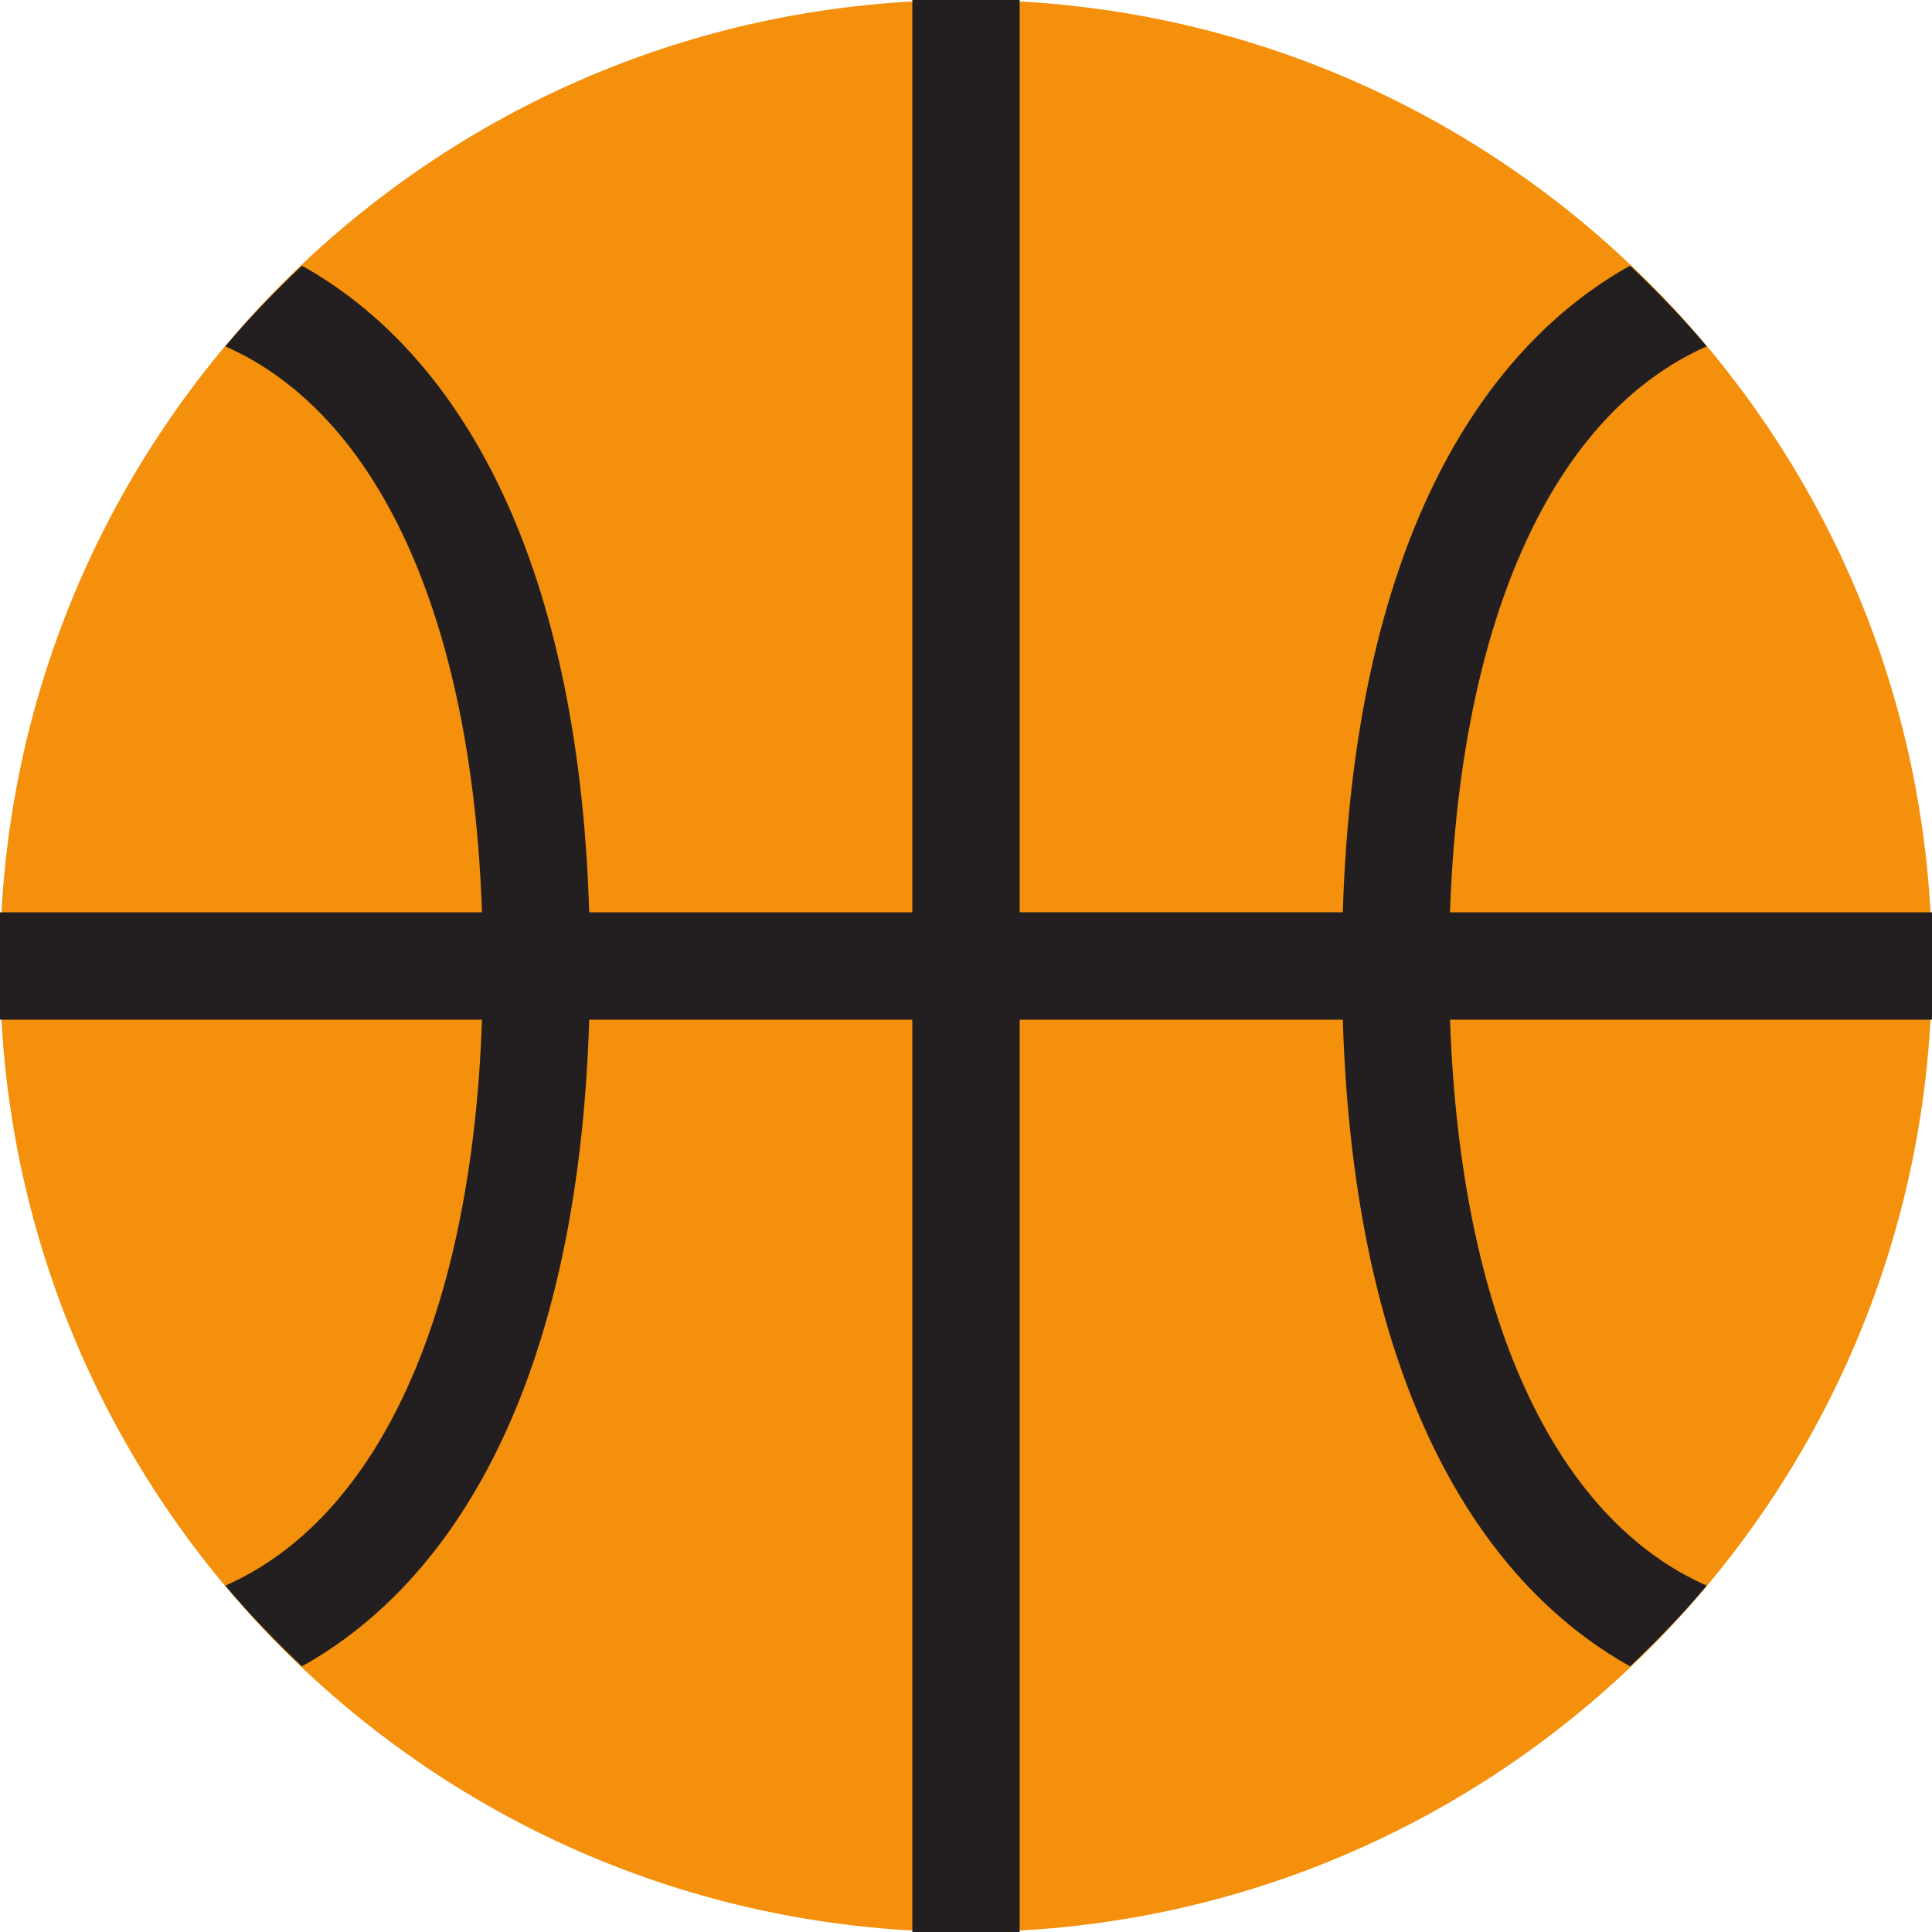
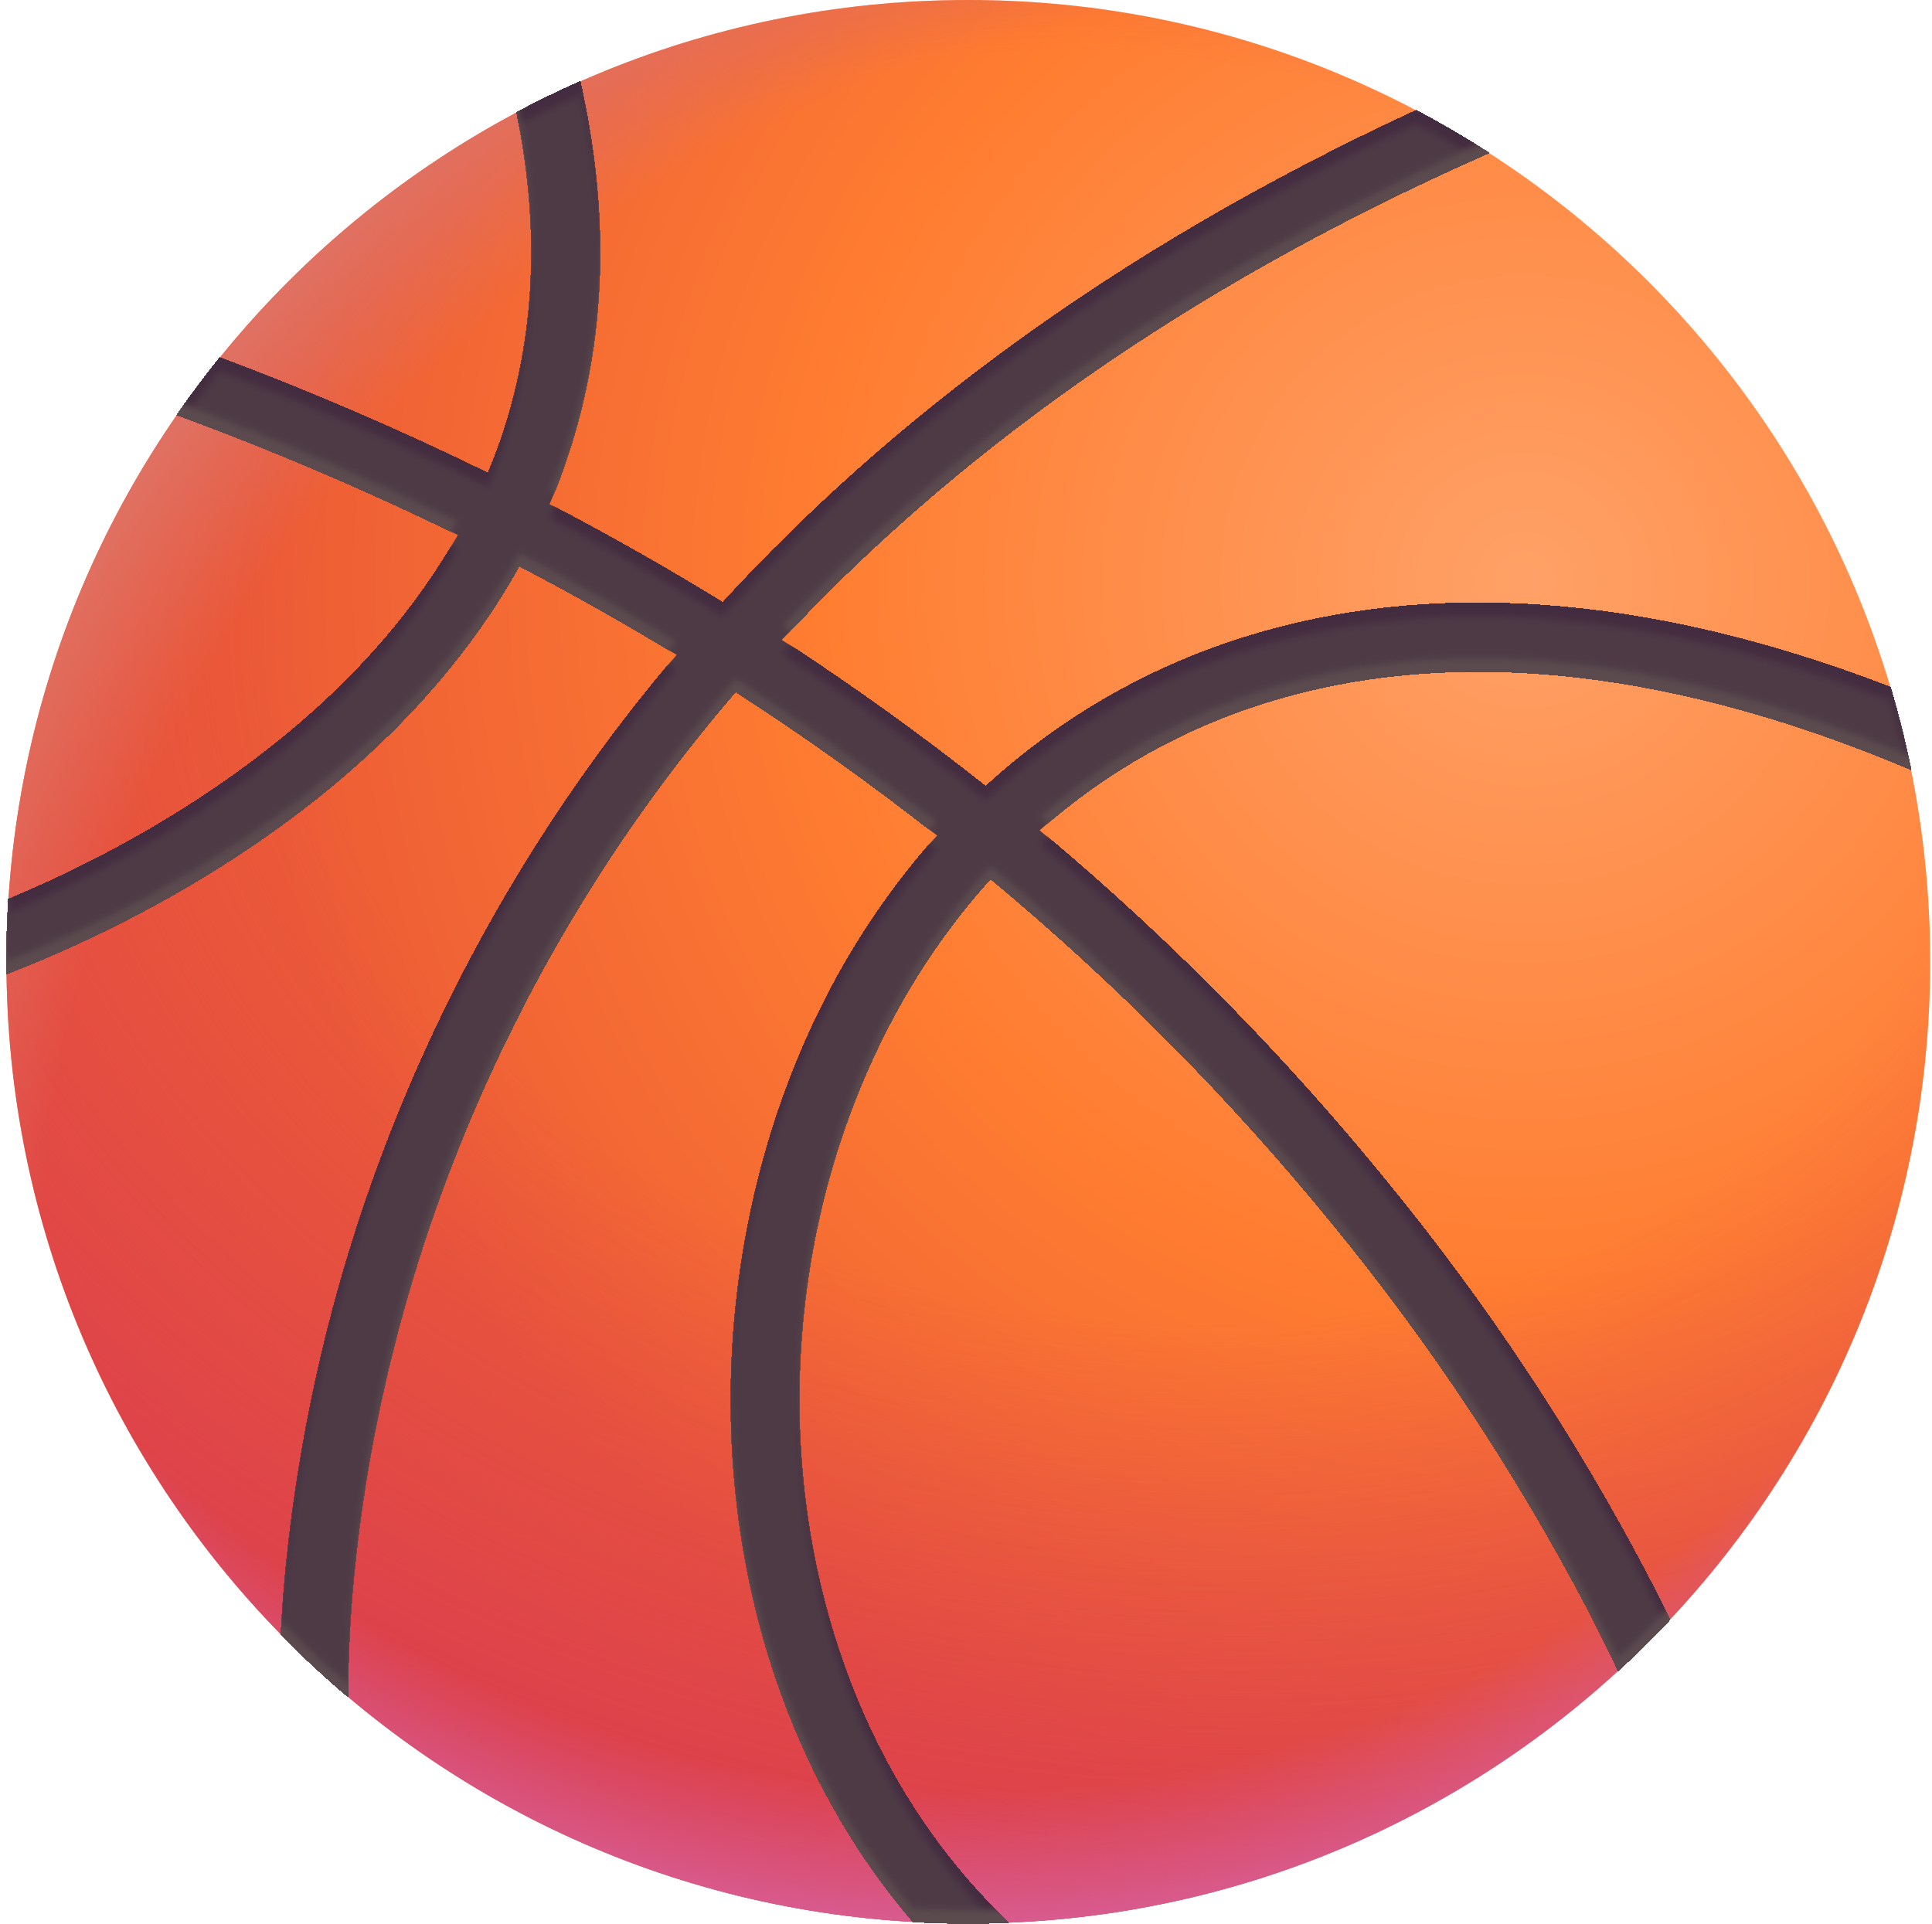
- <svg xmlns="http://www.w3.org/2000/svg" viewBox="0 0 36 36">
-   <circle fill="#F4900C" cx="18" cy="18" r="18" />
-   <path fill="#231F20" d="M36 17h-8.981c.188-5.506 1.943-9.295 4.784-10.546-.445-.531-.926-1.027-1.428-1.504-2.83 1.578-5.145 5.273-5.354 12.049H19V0h-2v17h-6.021c-.208-6.776-2.523-10.471-5.353-12.049-.502.476-.984.972-1.428 1.503C7.039 7.705 8.793 11.494 8.981 17H0v2h8.981c-.188 5.506-1.942 9.295-4.783 10.546.445.531.926 1.027 1.428 1.504 2.831-1.578 5.145-5.273 5.353-12.05H17v17h2V19h6.021c.209 6.776 2.523 10.471 5.354 12.05.502-.476.984-.973 1.428-1.504-2.841-1.251-4.595-5.04-4.784-10.546H36v-2z" />
+ <svg xmlns="http://www.w3.org/2000/svg" viewBox="2.00 2.00 28.12 28.00">
+   <g fill="none">
+     <path fill="url(#basketball-iaZ2OBb)" d="M16.094 30c7.732 0 14-6.268 14-14s-6.268-14-14-14s-14 6.268-14 14s6.268 14 14 14" />
+     <path fill="url(#basketball-iSs02cd)" d="M16.094 30c7.732 0 14-6.268 14-14s-6.268-14-14-14s-14 6.268-14 14s6.268 14 14 14" />
+     <path fill="url(#basketball-ioVl2Td)" d="M16.094 30c7.732 0 14-6.268 14-14s-6.268-14-14-14s-14 6.268-14 14s6.268 14 14 14" />
+     <path fill="url(#basketball-iIQSJnM)" d="M16.094 30c7.732 0 14-6.268 14-14s-6.268-14-14-14s-14 6.268-14 14s6.268 14 14 14" />
+     <g filter="url(#basketball-iMNWWqb)">
+       <path fill="#4D3A45" d="M2.123 15.09a14 14 0 0 0-.028 1.089a18 18 0 0 0 1.028-.436c1.097-.504 2.531-1.292 3.858-2.425c.97-.828 1.89-1.846 2.576-3.079q1.2.627 2.292 1.294a24.6 24.6 0 0 0-4.094 6.781a23.8 23.8 0 0 0-1.596 6.513q-.05.527-.07.965q.466.477.977.909a18 18 0 0 1 .088-1.778c.153-1.587.55-3.79 1.53-6.237a23.6 23.6 0 0 1 4.022-6.616a38 38 0 0 1 2.933 2.093a11.2 11.2 0 0 0-1.615 2.359c-2.154 4.196-1.851 9.82 1.266 13.455a14 14 0 0 0 1.388.011c-3.381-3.218-3.91-8.833-1.764-13.01c.407-.793.909-1.53 1.503-2.185a36.6 36.6 0 0 1 4.977 5.023a33 33 0 0 1 3.686 5.556q.275.528.472.95q.39-.357.753-.744a28 28 0 0 0-.338-.669a34 34 0 0 0-3.798-5.725c-1.34-1.645-3-3.394-5.038-5.097a8.95 8.95 0 0 1 3.344-1.875c2.437-.746 5.555-.61 9.34.992a14 14 0 0 0-.3-1.2c-3.65-1.41-6.78-1.53-9.333-.748a9.95 9.95 0 0 0-3.835 2.192a39 39 0 0 0-2.968-2.133c2.405-2.587 5.72-5.074 10.293-7.089a14 14 0 0 0-1.06-.619c-4.444 2.054-7.704 4.558-10.092 7.164q-1.2-.739-2.522-1.43q.116-.273.216-.558c.56-1.594.715-3.453.231-5.597q-.473.21-.926.45c.383 1.874.225 3.467-.248 4.816a8 8 0 0 1-.168.436A44 44 0 0 0 5.2 7.206q-.327.406-.625.835a43 43 0 0 1 4.09 1.746c-.615 1.091-1.44 2.008-2.333 2.77c-1.236 1.055-2.583 1.798-3.627 2.278q-.312.143-.582.255" />
+     </g>
+     <defs>
+       <radialGradient id="basketball-iaZ2OBb" cx="0" cy="0" r="1" gradientTransform="rotate(138.691 10.149 9.741)scale(18.6789)" gradientUnits="userSpaceOnUse">
+         <stop stop-color="#FFA167" />
+         <stop offset=".554" stop-color="#FF7D31" />
+         <stop offset="1" stop-color="#EC5B36" />
+       </radialGradient>
+       <radialGradient id="basketball-iSs02cd" cx="0" cy="0" r="1" gradientTransform="matrix(-3.18874 19.1331 -25.23198 -4.20518 18.462 12.06)" gradientUnits="userSpaceOnUse">
+         <stop offset=".466" stop-color="#D73853" stop-opacity="0" />
+         <stop offset="1" stop-color="#D73853" />
+         <stop offset="1" stop-color="#D75B8F" />
+       </radialGradient>
+       <radialGradient id="basketball-ioVl2Td" cx="0" cy="0" r="1" gradientTransform="rotate(90 2.47 13.623)scale(18.8474)" gradientUnits="userSpaceOnUse">
+         <stop offset=".895" stop-color="#D85C90" stop-opacity="0" />
+         <stop offset="1" stop-color="#D85C90" />
+       </radialGradient>
+       <radialGradient id="basketball-iIQSJnM" cx="0" cy="0" r="1" gradientTransform="rotate(-144.333 11.832 6.25)scale(16.7523 19.7036)" gradientUnits="userSpaceOnUse">
+         <stop offset=".858" stop-color="#E07162" stop-opacity="0" />
+         <stop offset="1" stop-color="#E07162" />
+       </radialGradient>
+       <filter id="basketball-iMNWWqb" width="27.721" height="27.014" x="2.094" y="3.086" color-interpolation-filters="sRGB" filterUnits="userSpaceOnUse">
+         <feFlood flood-opacity="0" result="BackgroundImageFix" />
+         <feBlend in="SourceGraphic" in2="BackgroundImageFix" result="shape" />
+         <feColorMatrix in="SourceAlpha" result="hardAlpha" values="0 0 0 0 0 0 0 0 0 0 0 0 0 0 0 0 0 0 127 0" />
+         <feOffset dy=".2" />
+         <feGaussianBlur stdDeviation=".05" />
+         <feComposite in2="hardAlpha" k2="-1" k3="1" operator="arithmetic" />
+         <feColorMatrix values="0 0 0 0 0.267 0 0 0 0 0.173 0 0 0 0 0.251 0 0 0 1 0" />
+         <feBlend in2="shape" result="effect1_innerShadow_18_2214" />
+         <feColorMatrix in="SourceAlpha" result="hardAlpha" values="0 0 0 0 0 0 0 0 0 0 0 0 0 0 0 0 0 0 127 0" />
+         <feOffset dy="-.2" />
+         <feGaussianBlur stdDeviation=".05" />
+         <feComposite in2="hardAlpha" k2="-1" k3="1" operator="arithmetic" />
+         <feColorMatrix values="0 0 0 0 0.357 0 0 0 0 0.294 0 0 0 0 0.306 0 0 0 1 0" />
+         <feBlend in2="effect1_innerShadow_18_2214" result="effect2_innerShadow_18_2214" />
+       </filter>
+     </defs>
+   </g>
</svg>
